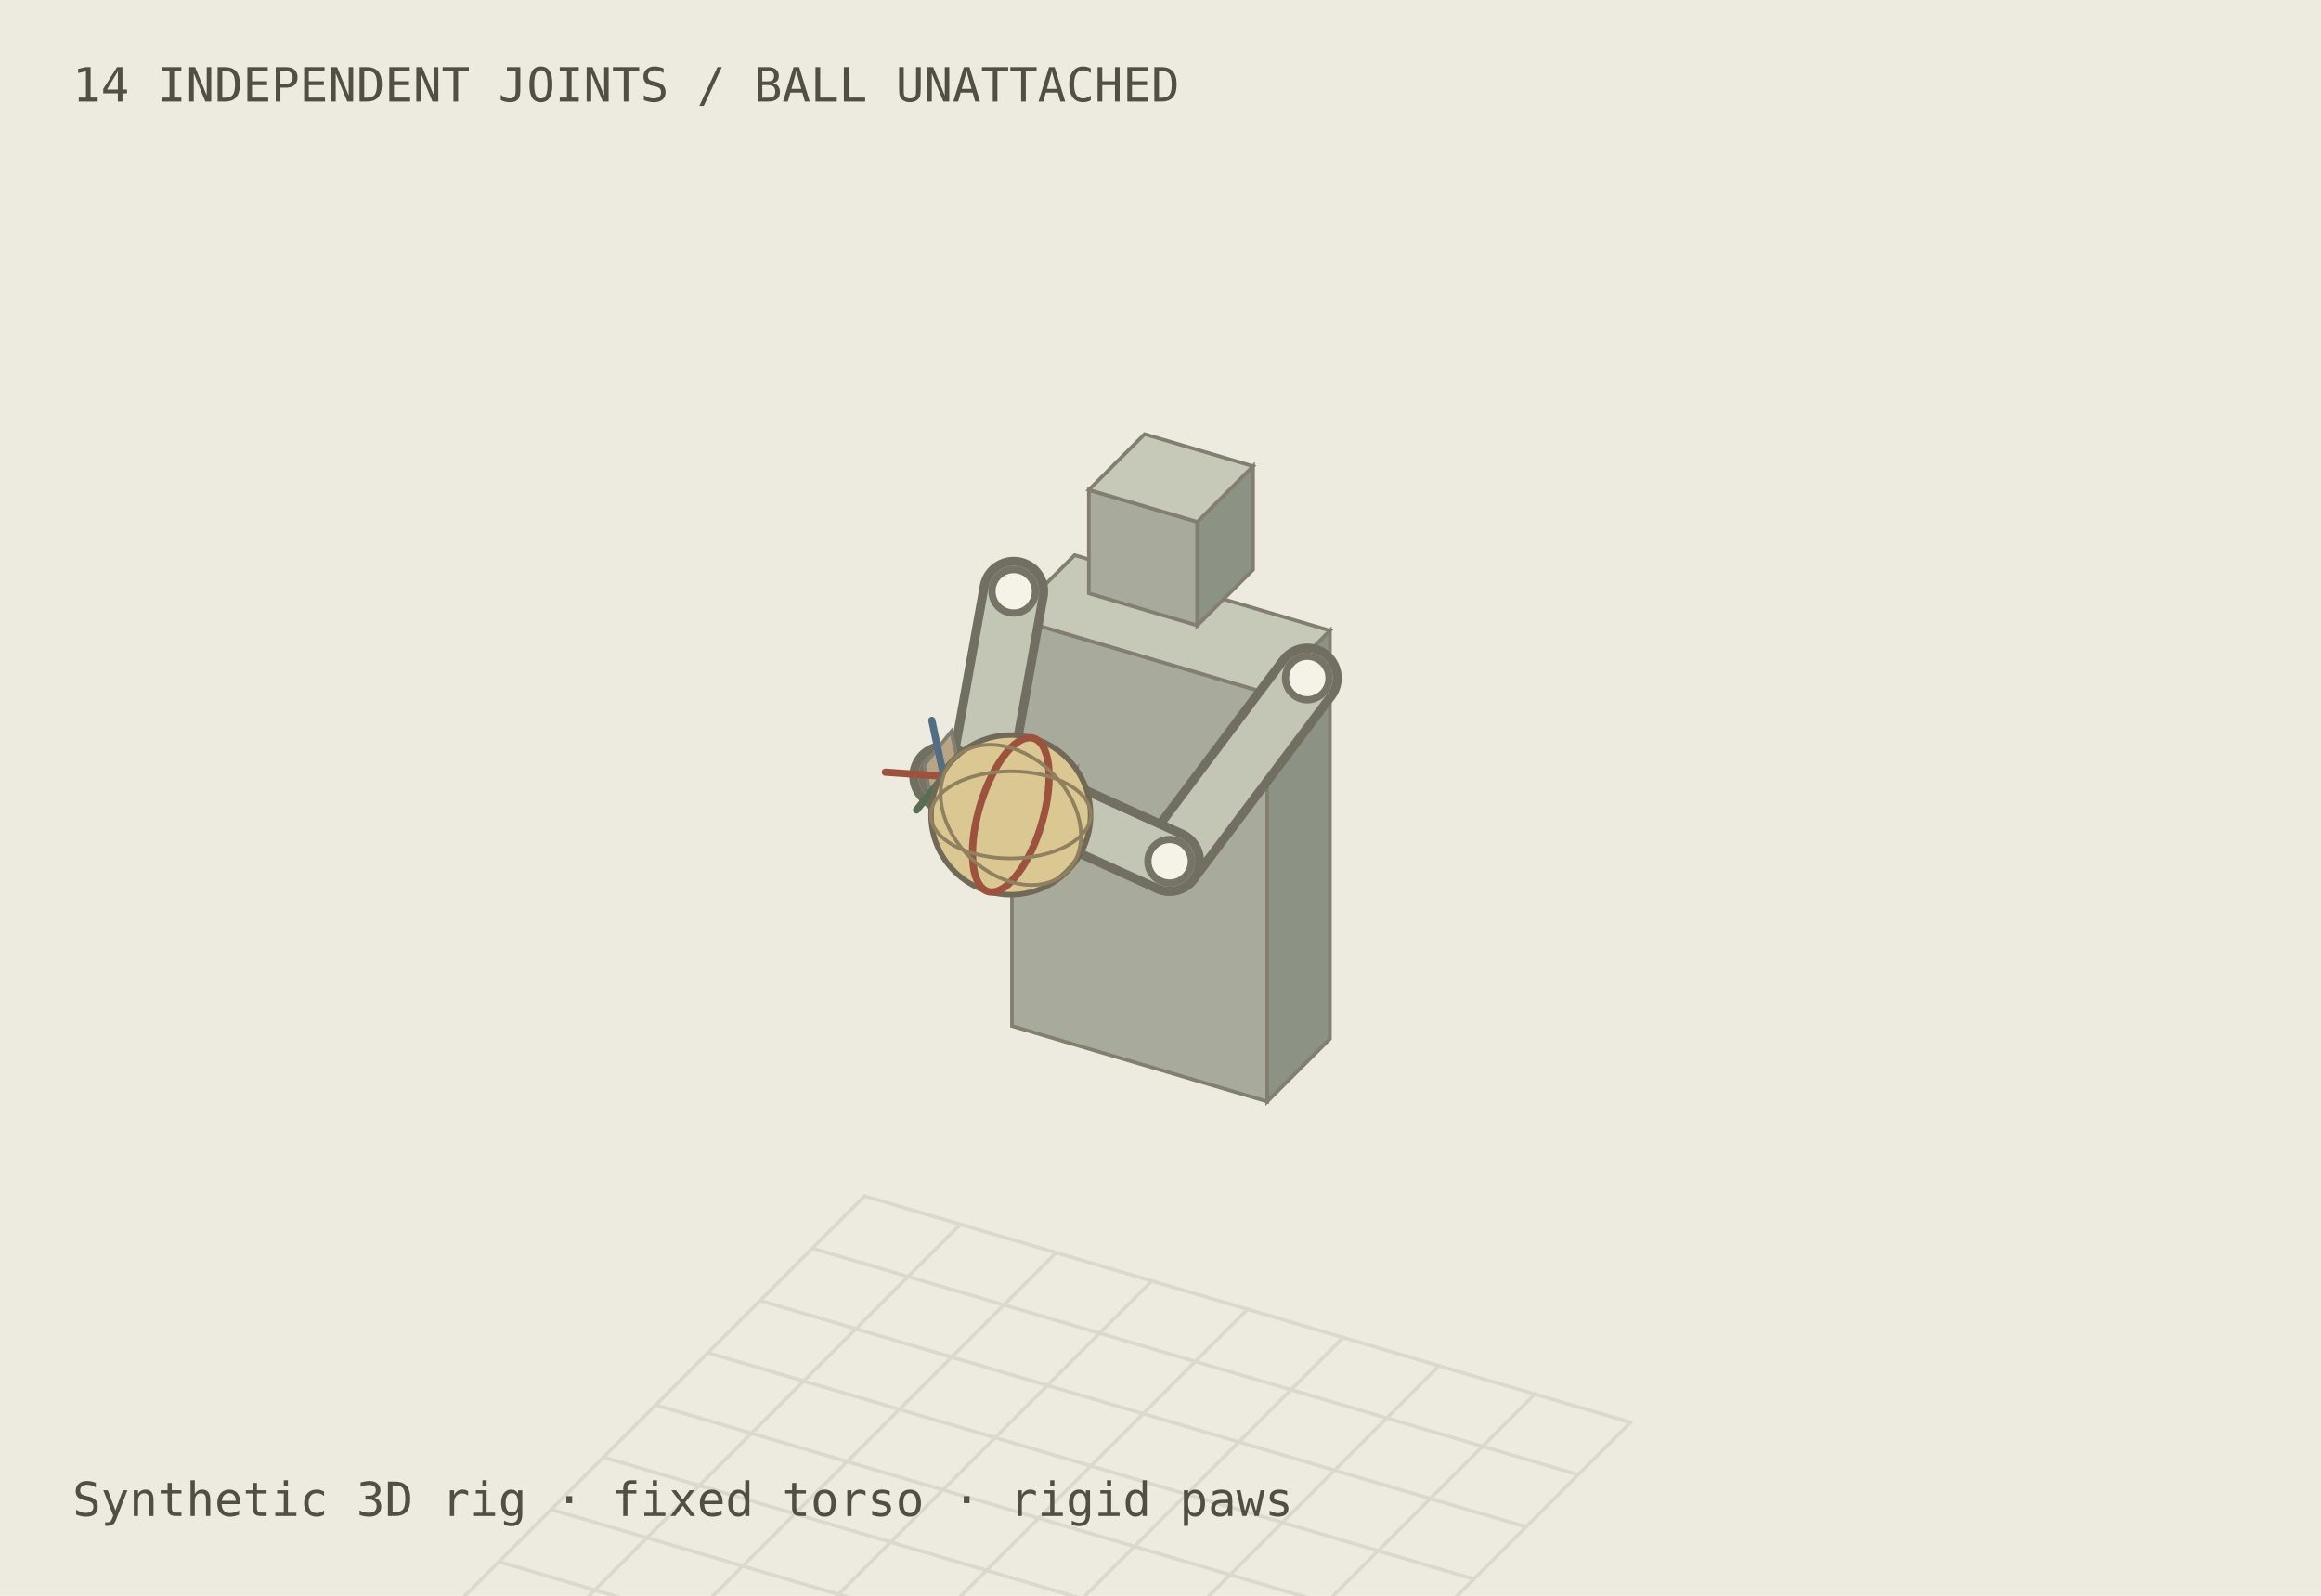
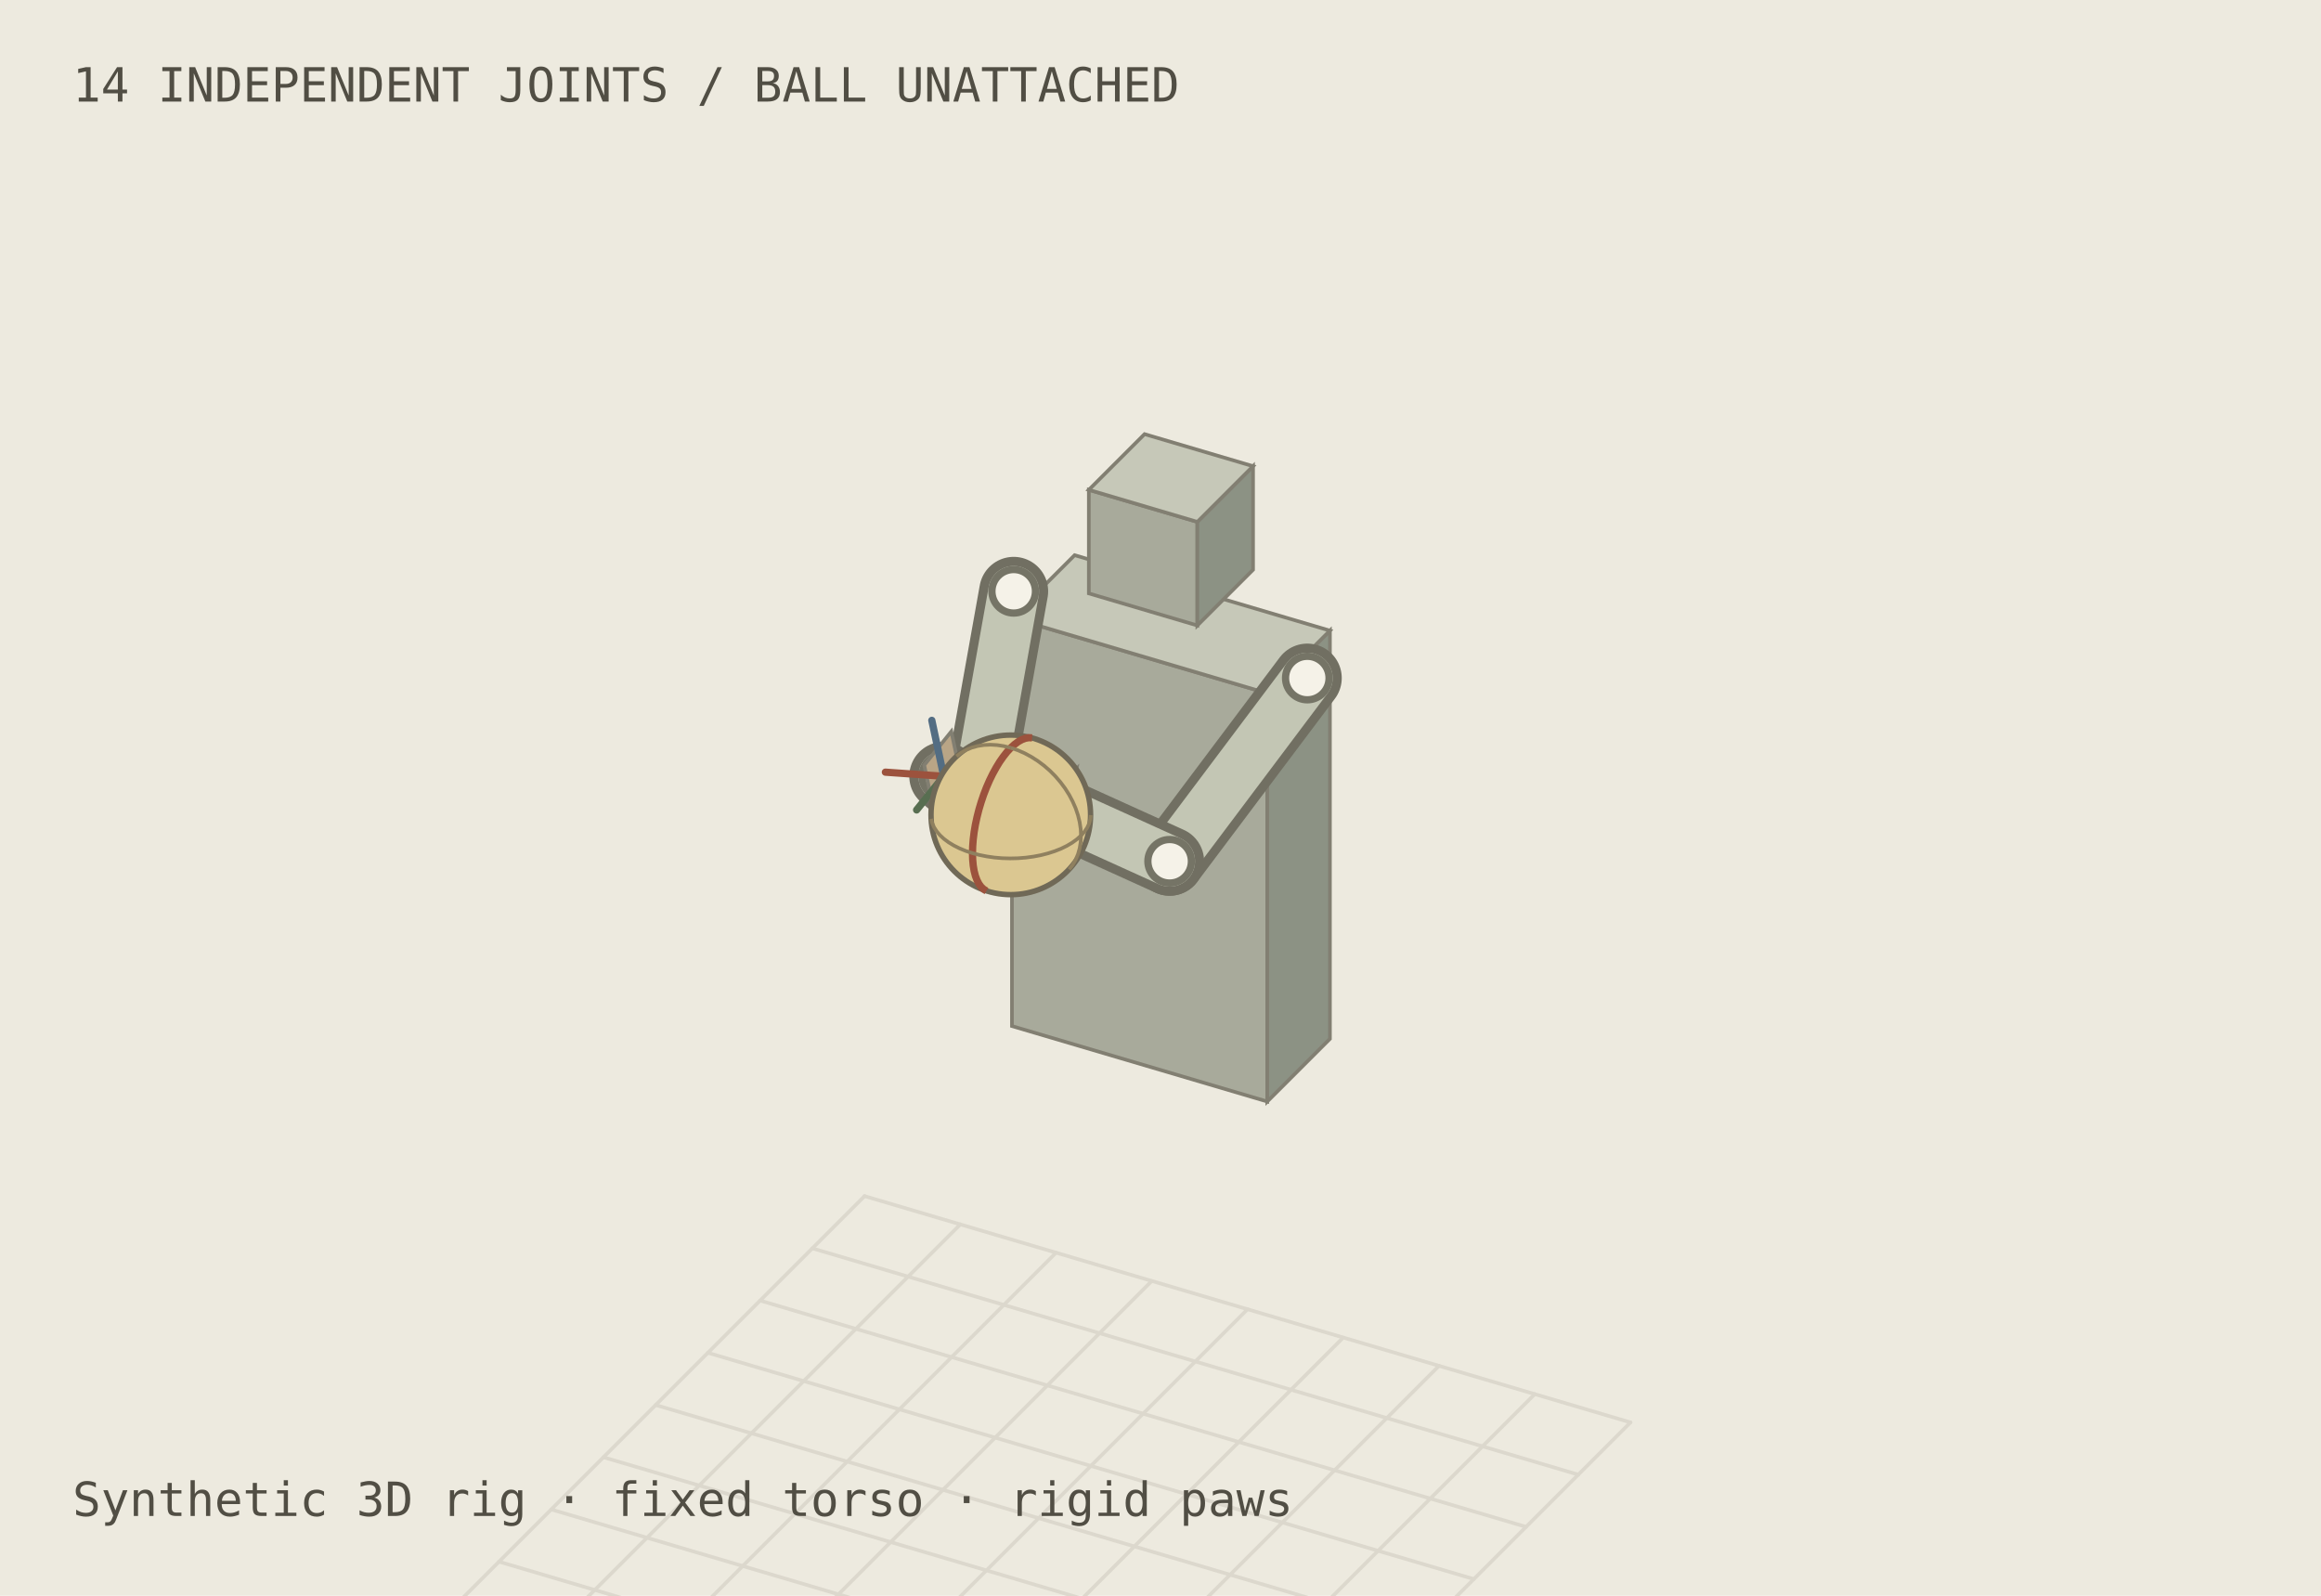
<svg xmlns="http://www.w3.org/2000/svg" viewBox="0 0 640 440" role="img" aria-labelledby="title desc">
  <rect width="640" height="440" fill="#edeadf" />
  <line x1="449.6" y1="392.2" x2="334.4" y2="507.4" stroke="#dcd8cd" stroke-width="1" stroke-linecap="round" />
  <line x1="449.6" y1="392.2" x2="238.4" y2="329.8" stroke="#dcd8cd" stroke-width="1" stroke-linecap="round" />
  <line x1="423.2" y1="384.4" x2="308" y2="499.6" stroke="#dcd8cd" stroke-width="1" stroke-linecap="round" />
  <line x1="435.2" y1="406.6" x2="224" y2="344.2" stroke="#dcd8cd" stroke-width="1" stroke-linecap="round" />
  <line x1="396.8" y1="376.6" x2="281.6" y2="491.8" stroke="#dcd8cd" stroke-width="1" stroke-linecap="round" />
  <line x1="420.8" y1="421" x2="209.6" y2="358.6" stroke="#dcd8cd" stroke-width="1" stroke-linecap="round" />
  <line x1="370.4" y1="368.8" x2="255.2" y2="484" stroke="#dcd8cd" stroke-width="1" stroke-linecap="round" />
  <line x1="406.4" y1="435.4" x2="195.2" y2="373" stroke="#dcd8cd" stroke-width="1" stroke-linecap="round" />
  <line x1="344" y1="361" x2="228.8" y2="476.2" stroke="#dcd8cd" stroke-width="1" stroke-linecap="round" />
  <line x1="392" y1="449.8" x2="180.8" y2="387.4" stroke="#dcd8cd" stroke-width="1" stroke-linecap="round" />
  <line x1="317.6" y1="353.2" x2="202.4" y2="468.4" stroke="#dcd8cd" stroke-width="1" stroke-linecap="round" />
  <line x1="377.6" y1="464.2" x2="166.4" y2="401.8" stroke="#dcd8cd" stroke-width="1" stroke-linecap="round" />
  <line x1="291.2" y1="345.4" x2="176" y2="460.6" stroke="#dcd8cd" stroke-width="1" stroke-linecap="round" />
  <line x1="363.2" y1="478.6" x2="152" y2="416.2" stroke="#dcd8cd" stroke-width="1" stroke-linecap="round" />
  <line x1="264.8" y1="337.6" x2="149.6" y2="452.8" stroke="#dcd8cd" stroke-width="1" stroke-linecap="round" />
  <line x1="348.8" y1="493" x2="137.6" y2="430.6" stroke="#dcd8cd" stroke-width="1" stroke-linecap="round" />
  <line x1="238.4" y1="329.8" x2="123.2" y2="445" stroke="#dcd8cd" stroke-width="1" stroke-linecap="round" />
  <line x1="334.4" y1="507.4" x2="123.2" y2="445" stroke="#dcd8cd" stroke-width="1" stroke-linecap="round" />
  <polygon points="349.44,303.72 279.04,282.92 279.04,170.36 349.44,191.16" fill="#a8aa9b" stroke="#827f72" />
  <polygon points="366.72,286.44 349.44,303.72 349.44,191.16 366.72,173.88" fill="#8c9284" stroke="#827f72" />
  <polygon points="366.72,173.88 296.32,153.08 279.04,170.36 349.44,191.16" fill="#c6c8b8" stroke="#827f72" />
  <polygon points="330.16,172.46 300.24,163.62 300.24,135.06 330.16,143.90" fill="#a8aa9b" stroke="#827f72" />
  <polygon points="345.52,157.10 330.16,172.46 330.16,143.90 345.52,128.54" fill="#8c9284" stroke="#827f72" />
  <polygon points="345.52,128.54 315.60,119.70 300.24,135.06 330.16,143.90" fill="#c6c8b8" stroke="#827f72" />
  <line x1="279.52" y1="163.04" x2="269.035" y2="221.676" stroke="#716f62" stroke-width="19" stroke-linecap="round" />
  <line x1="279.52" y1="163.04" x2="269.035" y2="221.676" stroke="#c3c6b4" stroke-width="14" stroke-linecap="round" />
  <line x1="269.035" y1="221.676" x2="260.229" y2="214.04" stroke="#716f62" stroke-width="19" stroke-linecap="round" />
  <line x1="269.035" y1="221.676" x2="260.229" y2="214.04" stroke="#c3c6b4" stroke-width="14" stroke-linecap="round" />
  <circle cx="279.52" cy="163.04" r="6" fill="#f5f2e8" stroke="#757466" stroke-width="2" />
  <circle cx="269.035" cy="221.676" r="6" fill="#f5f2e8" stroke="#757466" stroke-width="2" />
  <circle cx="260.229" cy="214.04" r="6" fill="#f5f2e8" stroke="#757466" stroke-width="2" />
  <polygon points="265.61,217.11 258.13,226.39 254.85,210.97 262.32,201.69" fill="#b9a586" stroke="#827f72" />
  <line x1="260.229" y1="214.04" x2="244.141" y2="212.908" stroke="#9c523d" stroke-width="2" stroke-linecap="round" />
  <line x1="260.229" y1="214.04" x2="252.752" y2="223.325" stroke="#586e51" stroke-width="2" stroke-linecap="round" />
  <line x1="260.229" y1="214.04" x2="256.941" y2="198.623" stroke="#536d83" stroke-width="2" stroke-linecap="round" />
  <line x1="360.48" y1="186.96" x2="322.521" y2="237.479" stroke="#716f62" stroke-width="19" stroke-linecap="round" />
  <line x1="360.48" y1="186.96" x2="322.521" y2="237.479" stroke="#c3c6b4" stroke-width="14" stroke-linecap="round" />
  <line x1="322.521" y1="237.479" x2="290.643" y2="223.026" stroke="#716f62" stroke-width="19" stroke-linecap="round" />
  <line x1="322.521" y1="237.479" x2="290.643" y2="223.026" stroke="#c3c6b4" stroke-width="14" stroke-linecap="round" />
  <circle cx="360.48" cy="186.96" r="6" fill="#f5f2e8" stroke="#757466" stroke-width="2" />
  <circle cx="322.521" cy="237.479" r="6" fill="#f5f2e8" stroke="#757466" stroke-width="2" />
  <circle cx="290.643" cy="223.026" r="6" fill="#f5f2e8" stroke="#757466" stroke-width="2" />
  <polygon points="294.18,225.55 284.43,234.16 287.11,220.51 296.86,211.89" fill="#b9a586" stroke="#827f72" />
  <line x1="290.643" y1="223.026" x2="275.702" y2="214.99" stroke="#9c523d" stroke-width="2" stroke-linecap="round" />
  <line x1="290.643" y1="223.026" x2="280.889" y2="231.638" stroke="#586e51" stroke-width="2" stroke-linecap="round" />
  <line x1="290.643" y1="223.026" x2="293.322" y2="209.372" stroke="#536d83" stroke-width="2" stroke-linecap="round" />
  <circle cx="278.72" cy="224.68" r="22" fill="#dbc791" stroke="#706957" stroke-width="1.5" />
-   <polyline points="268.16,235.24 268.21,233.38 268.36,231.43 268.61,229.42 268.96,227.36 269.41,225.28 269.94,223.19 270.56,221.12 271.25,219.08 272.02,217.09 272.85,215.18 273.74,213.36 274.68,211.65 275.65,210.06 276.66,208.62 277.68,207.32 278.72,206.20 279.76,205.25 280.78,204.49 281.79,203.93 282.76,203.57 283.70,203.40 284.59,203.45 285.42,203.70 286.19,204.15 286.88,204.79 287.50,205.63 288.03,206.66 288.48,207.85 288.83,209.21 289.08,210.72 289.23,212.36 289.28,214.12 289.23,215.98 289.08,217.93 288.83,219.94 288.48,222.00 288.03,224.08 287.50,226.17 286.88,228.24 286.19,230.28 285.42,232.27 284.59,234.18 283.70,236.00 282.76,237.71 281.79,239.30 280.78,240.74 279.76,242.04 278.72,243.16 277.68,244.11 276.66,244.87 275.65,245.43 274.68,245.79 273.74,245.96 272.85,245.91 272.02,245.66 271.25,245.21 270.56,244.57 269.94,243.73 269.41,242.70 268.96,241.51 268.61,240.15 268.36,238.64 268.21,237.00 268.16,235.24" fill="none" stroke="#9c523d" stroke-width="2" />
-   <polyline points="278.72,206.20 276.82,205.73 274.94,205.44 273.10,205.34 271.31,205.42 269.59,205.69 267.96,206.14 266.44,206.77 265.03,207.57 263.75,208.53 262.62,209.66 261.65,210.92 260.83,212.32 260.19,213.84 259.73,215.46 259.45,217.18 259.36,218.96 259.45,220.80 259.73,222.68 260.19,224.57 260.83,226.47 261.65,228.35 262.62,230.19 263.75,231.98 265.03,233.70 266.44,235.34 267.96,236.87 269.59,238.28 271.31,239.56 273.10,240.70 274.94,241.69 276.82,242.51 278.72,243.16 280.62,243.63 282.50,243.92 284.34,244.02 286.13,243.94 287.85,243.67 289.48,243.22 291.00,242.59 292.41,241.79 293.69,240.83 294.82,239.70 295.79,238.44 296.61,237.04 297.25,235.52 297.71,233.90 297.99,232.18 298.08,230.40 297.99,228.56 297.71,226.68 297.25,224.79 296.61,222.89 295.79,221.01 294.82,219.17 293.69,217.38 292.41,215.66 291.00,214.02 289.48,212.49 287.85,211.08 286.13,209.80 284.34,208.66 282.50,207.67 280.62,206.85 278.72,206.20" fill="none" stroke="#8f805f" stroke-width="1" />
-   <polyline points="259.36,218.96 258.42,220.02 257.67,221.13 257.13,222.27 256.79,223.44 256.67,224.61 256.76,225.79 257.06,226.96 257.56,228.10 258.28,229.21 259.18,230.28 260.28,231.30 261.56,232.25 262.99,233.12 264.59,233.92 266.31,234.63 268.16,235.24 270.11,235.75 272.14,236.15 274.23,236.45 276.37,236.63 278.53,236.69 280.70,236.64 282.84,236.47 284.94,236.19 286.99,235.80 288.95,235.30 290.82,234.70 292.57,234.01 294.18,233.22 295.65,232.35 296.95,231.41 298.08,230.40 299.02,229.34 299.77,228.23 300.31,227.09 300.65,225.92 300.77,224.75 300.68,223.57 300.38,222.40 299.88,221.26 299.16,220.15 298.26,219.08 297.16,218.06 295.88,217.11 294.45,216.24 292.85,215.44 291.13,214.73 289.28,214.12 287.33,213.61 285.30,213.21 283.21,212.91 281.07,212.73 278.91,212.67 276.74,212.72 274.60,212.89 272.50,213.17 270.45,213.56 268.49,214.06 266.62,214.66 264.87,215.35 263.26,216.14 261.79,217.01 260.49,217.95 259.36,218.96" fill="none" stroke="#8f805f" stroke-width="1" />
+   <polyline points="268.16,235.24 268.21,233.38 268.36,231.43 268.61,229.42 268.96,227.36 269.41,225.28 269.94,223.19 270.56,221.12 271.25,219.08 272.02,217.09 272.85,215.18 273.74,213.36 274.68,211.65 275.65,210.06 276.66,208.62 277.68,207.32 278.72,206.20 279.76,205.25 280.78,204.49 281.79,203.93 282.76,203.57 283.70,203.40 284.59,203.45" fill="none" stroke="#9c523d" stroke-width="2" />
+   <polyline points="272.02,245.66 271.25,245.21 270.56,244.57 269.94,243.73 269.41,242.70 268.96,241.51 268.61,240.15 268.36,238.64 268.21,237.00 268.16,235.24" fill="none" stroke="#9c523d" stroke-width="2" />
+   <polyline points="278.72,206.20 276.82,205.73 274.94,205.44 273.10,205.34 271.31,205.42 269.59,205.69 267.96,206.14 266.44,206.77 265.03,207.57 263.75,208.53" fill="none" stroke="#8f805f" stroke-width="1" />
+   <polyline points="294.82,239.70 295.79,238.44 296.61,237.04 297.25,235.52 297.71,233.90 297.99,232.18 298.08,230.40 297.99,228.56 297.71,226.68 297.25,224.79 296.61,222.89 295.79,221.01 294.82,219.17 293.69,217.38 292.41,215.66 291.00,214.02 289.48,212.49 287.85,211.08 286.13,209.80 284.34,208.66 282.50,207.67 280.62,206.85 278.72,206.20" fill="none" stroke="#8f805f" stroke-width="1" />
+   <polyline points="256.76,225.79 257.06,226.96 257.56,228.10 258.28,229.21 259.18,230.28 260.28,231.30 261.56,232.25 262.99,233.12 264.59,233.92 266.31,234.63 268.16,235.24 270.11,235.75 272.14,236.15 274.23,236.45 276.37,236.63 278.53,236.69 280.70,236.64 282.84,236.47 284.94,236.19 286.99,235.80 288.95,235.30 290.82,234.70 292.57,234.01 294.18,233.22 295.65,232.35 296.95,231.41 298.08,230.40 299.02,229.34 299.77,228.23 300.31,227.09 300.65,225.92 300.77,224.75" fill="none" stroke="#8f805f" stroke-width="1" />
  <g fill="#514e44" font-family="monospace" font-size="13">
    <text x="20" y="28">14 INDEPENDENT JOINTS / BALL UNATTACHED</text>
    <text x="20" y="418">Synthetic 3D rig · fixed torso · rigid paws</text>
  </g>
</svg>
